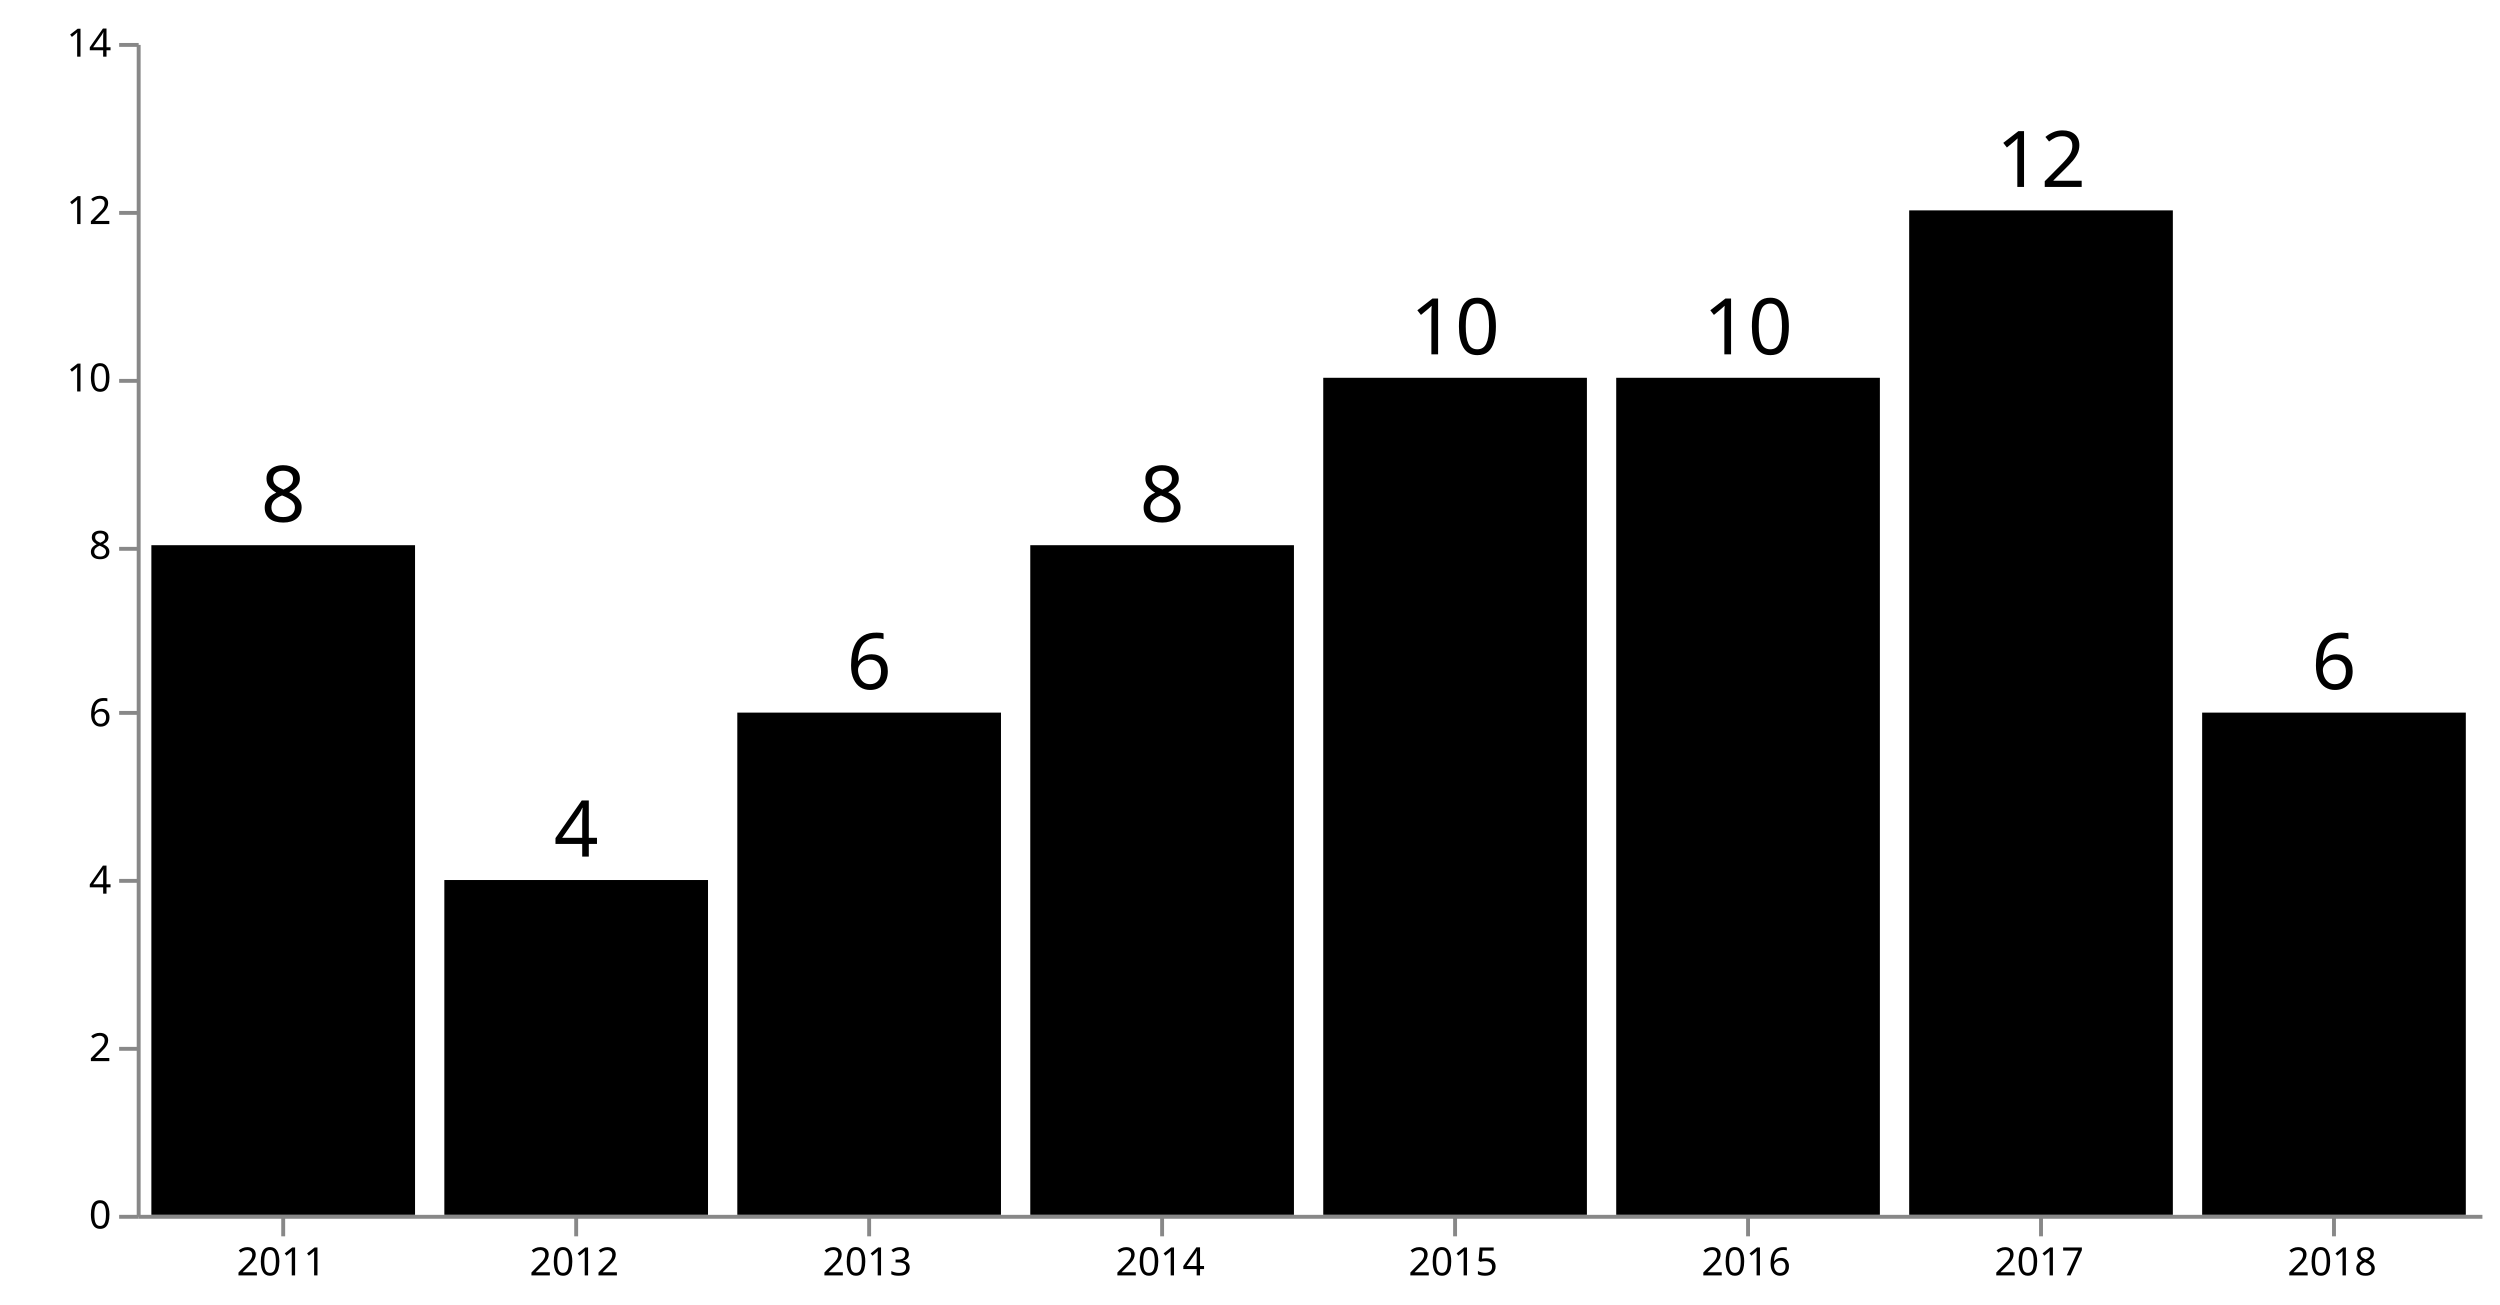
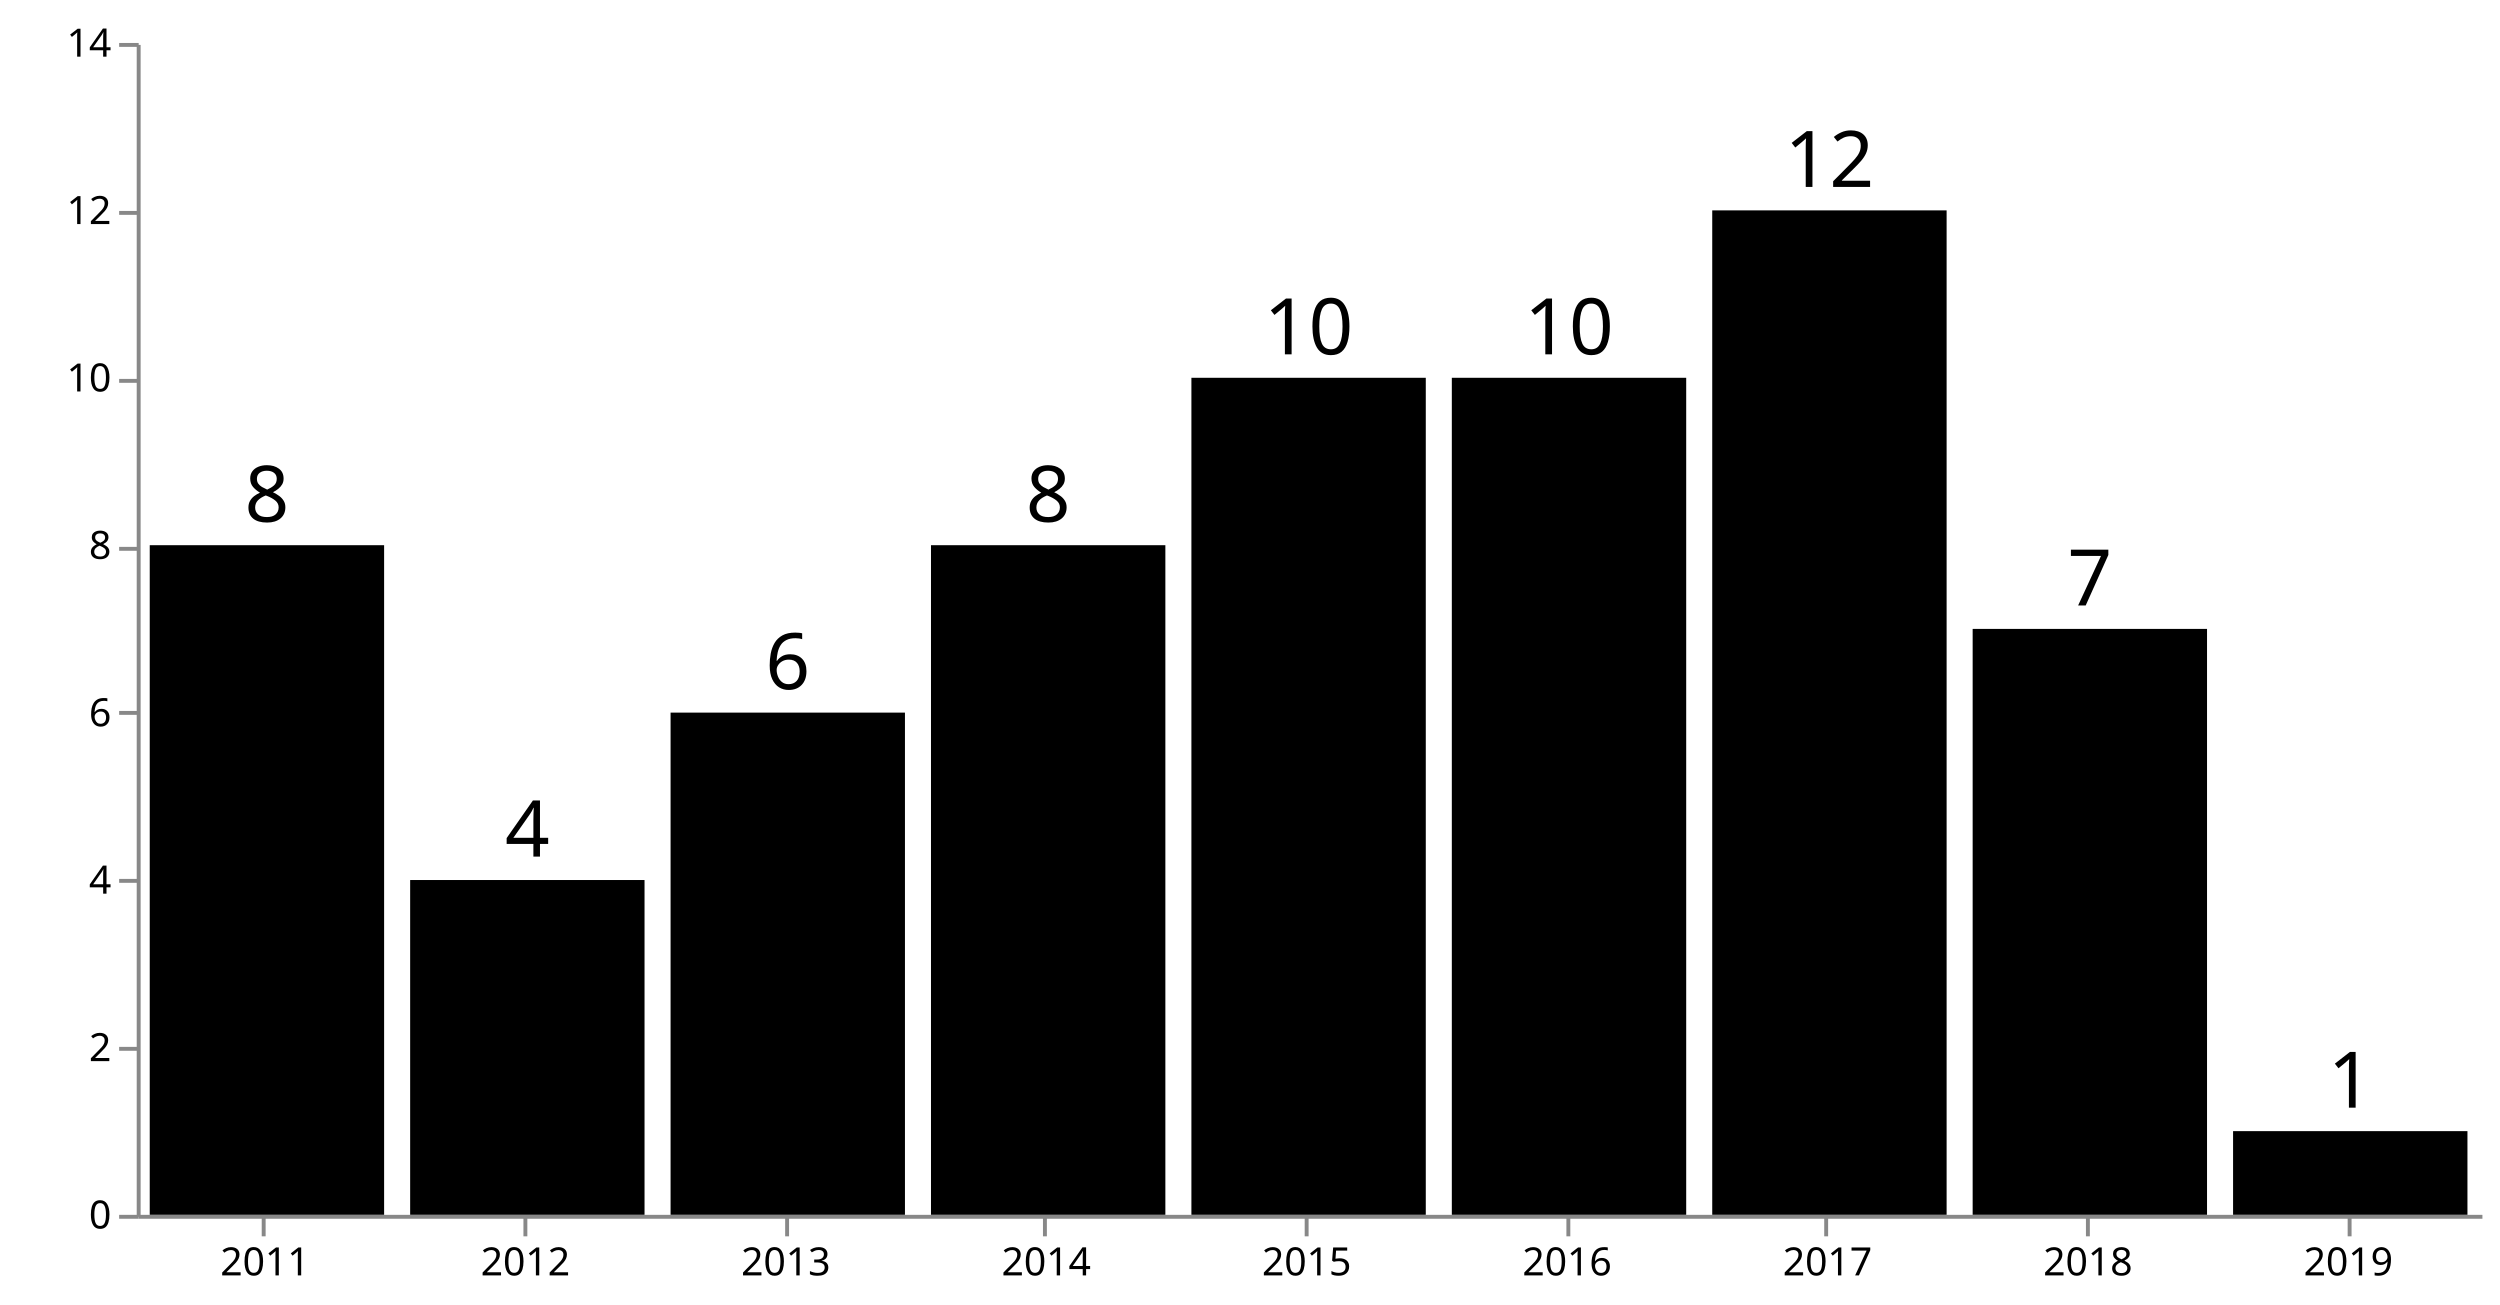
<svg xmlns="http://www.w3.org/2000/svg" class="marks" width="640" height="334" viewBox="0 0 640 334" version="1.1">
  <g transform="translate(35,11)">
    <g class="mark-group role-frame root">
      <g transform="translate(0,0)">
        <path class="background" d="M0.5,0.5h600v300h-600Z" style="fill: none; stroke: #ddd; stroke-opacity: 0;" />
        <g>
          <g class="mark-rect role-mark layer_0_marks">
-             <path d="M528.75,171.429h67.5v128.571h-67.5Z" style="fill: black;" />
-             <path d="M453.75,42.857h67.5v257.143h-67.5Z" style="fill: black;" />
-             <path d="M378.75,85.714h67.5v214.286h-67.5Z" style="fill: black;" />
-             <path d="M303.75,85.714h67.5v214.286h-67.5Z" style="fill: black;" />
-             <path d="M228.75,128.571h67.5v171.429h-67.5Z" style="fill: black;" />
-             <path d="M153.75,171.429h67.5v128.571h-67.5Z" style="fill: black;" />
-             <path d="M78.75,214.286h67.5v85.714h-67.5Z" style="fill: black;" />
-             <path d="M3.75,128.571h67.5v171.429h-67.5Z" style="fill: black;" />
+             <path d="M536.667,278.571h60v21.429h-60Z" style="fill: black;" />
+             <path d="M470,150h60v150h-60Z" style="fill: black;" />
+             <path d="M403.333,42.857h60v257.143h-60Z" style="fill: black;" />
+             <path d="M336.667,85.714h60v214.286h-60Z" style="fill: black;" />
+             <path d="M270,85.714h60v214.286h-60Z" style="fill: black;" />
+             <path d="M203.333,128.571h60v171.429h-60Z" style="fill: black;" />
+             <path d="M136.667,171.429h60v128.571h-60Z" style="fill: black;" />
+             <path d="M70,214.286h60v85.714h-60Z" style="fill: black;" />
+             <path d="M3.333,128.571h60v171.429h-60Z" style="fill: black;" />
          </g>
          <g class="mark-text role-mark layer_1_marks">
-             <text text-anchor="middle" transform="translate(562.5,165.4286)" style="font: 20px sans-serif; fill: black;">6</text>
-             <text text-anchor="middle" transform="translate(487.5,36.85714)" style="font: 20px sans-serif; fill: black;">12</text>
-             <text text-anchor="middle" transform="translate(412.5,79.71429)" style="font: 20px sans-serif; fill: black;">10</text>
-             <text text-anchor="middle" transform="translate(337.5,79.71429)" style="font: 20px sans-serif; fill: black;">10</text>
-             <text text-anchor="middle" transform="translate(262.5,122.5714)" style="font: 20px sans-serif; fill: black;">8</text>
-             <text text-anchor="middle" transform="translate(187.5,165.4286)" style="font: 20px sans-serif; fill: black;">6</text>
-             <text text-anchor="middle" transform="translate(112.5,208.2857)" style="font: 20px sans-serif; fill: black;">4</text>
-             <text text-anchor="middle" transform="translate(37.5,122.5714)" style="font: 20px sans-serif; fill: black;">8</text>
+             <text text-anchor="middle" transform="translate(566.6667,272.5714)" style="font: 20px sans-serif; fill: black;">1</text>
+             <text text-anchor="middle" transform="translate(500,144)" style="font: 20px sans-serif; fill: black;">7</text>
+             <text text-anchor="middle" transform="translate(433.3333,36.85714)" style="font: 20px sans-serif; fill: black;">12</text>
+             <text text-anchor="middle" transform="translate(366.6667,79.71429)" style="font: 20px sans-serif; fill: black;">10</text>
+             <text text-anchor="middle" transform="translate(300,79.71429)" style="font: 20px sans-serif; fill: black;">10</text>
+             <text text-anchor="middle" transform="translate(233.3333,122.5714)" style="font: 20px sans-serif; fill: black;">8</text>
+             <text text-anchor="middle" transform="translate(166.6667,165.4286)" style="font: 20px sans-serif; fill: black;">6</text>
+             <text text-anchor="middle" transform="translate(100,208.2857)" style="font: 20px sans-serif; fill: black;">4</text>
+             <text text-anchor="middle" transform="translate(33.33333,122.5714)" style="font: 20px sans-serif; fill: black;">8</text>
          </g>
          <g class="mark-group role-axis">
            <g transform="translate(0.5,300.5)">
              <path class="background" d="M0,0h0v0h0Z" style="pointer-events: none; fill: none;" />
              <g>
                <g class="mark-rule role-axis-tick" style="pointer-events: none;">
-                   <line transform="translate(37,0)" x2="0" y2="5" style="fill: none; stroke: #888; stroke-width: 1; opacity: 1;" />
-                   <line transform="translate(112,0)" x2="0" y2="5" style="fill: none; stroke: #888; stroke-width: 1; opacity: 1;" />
-                   <line transform="translate(187,0)" x2="0" y2="5" style="fill: none; stroke: #888; stroke-width: 1; opacity: 1;" />
-                   <line transform="translate(262,0)" x2="0" y2="5" style="fill: none; stroke: #888; stroke-width: 1; opacity: 1;" />
-                   <line transform="translate(337,0)" x2="0" y2="5" style="fill: none; stroke: #888; stroke-width: 1; opacity: 1;" />
-                   <line transform="translate(412,0)" x2="0" y2="5" style="fill: none; stroke: #888; stroke-width: 1; opacity: 1;" />
-                   <line transform="translate(487,0)" x2="0" y2="5" style="fill: none; stroke: #888; stroke-width: 1; opacity: 1;" />
-                   <line transform="translate(562,0)" x2="0" y2="5" style="fill: none; stroke: #888; stroke-width: 1; opacity: 1;" />
+                   <line transform="translate(32,0)" x2="0" y2="5" style="fill: none; stroke: #888; stroke-width: 1; opacity: 1;" />
+                   <line transform="translate(99,0)" x2="0" y2="5" style="fill: none; stroke: #888; stroke-width: 1; opacity: 1;" />
+                   <line transform="translate(166,0)" x2="0" y2="5" style="fill: none; stroke: #888; stroke-width: 1; opacity: 1;" />
+                   <line transform="translate(232,0)" x2="0" y2="5" style="fill: none; stroke: #888; stroke-width: 1; opacity: 1;" />
+                   <line transform="translate(299,0)" x2="0" y2="5" style="fill: none; stroke: #888; stroke-width: 1; opacity: 1;" />
+                   <line transform="translate(366,0)" x2="0" y2="5" style="fill: none; stroke: #888; stroke-width: 1; opacity: 1;" />
+                   <line transform="translate(432,0)" x2="0" y2="5" style="fill: none; stroke: #888; stroke-width: 1; opacity: 1;" />
+                   <line transform="translate(499,0)" x2="0" y2="5" style="fill: none; stroke: #888; stroke-width: 1; opacity: 1;" />
+                   <line transform="translate(566,0)" x2="0" y2="5" style="fill: none; stroke: #888; stroke-width: 1; opacity: 1;" />
                </g>
                <g class="mark-text role-axis-label" style="pointer-events: none;">
-                   <text text-anchor="middle" transform="translate(36.5,15)" style="font: 10px sans-serif; fill: #000; opacity: 1;">2011</text>
-                   <text text-anchor="middle" transform="translate(111.5,15)" style="font: 10px sans-serif; fill: #000; opacity: 1;">2012</text>
-                   <text text-anchor="middle" transform="translate(186.5,15)" style="font: 10px sans-serif; fill: #000; opacity: 1;">2013</text>
-                   <text text-anchor="middle" transform="translate(261.5,15)" style="font: 10px sans-serif; fill: #000; opacity: 1;">2014</text>
-                   <text text-anchor="middle" transform="translate(336.5,15)" style="font: 10px sans-serif; fill: #000; opacity: 1;">2015</text>
-                   <text text-anchor="middle" transform="translate(411.5,15)" style="font: 10px sans-serif; fill: #000; opacity: 1;">2016</text>
-                   <text text-anchor="middle" transform="translate(486.5,15)" style="font: 10px sans-serif; fill: #000; opacity: 1;">2017</text>
-                   <text text-anchor="middle" transform="translate(561.5,15)" style="font: 10px sans-serif; fill: #000; opacity: 1;">2018</text>
+                   <text text-anchor="middle" transform="translate(32.33333,15)" style="font: 10px sans-serif; fill: #000; opacity: 1;">2011</text>
+                   <text text-anchor="middle" transform="translate(99,15)" style="font: 10px sans-serif; fill: #000; opacity: 1;">2012</text>
+                   <text text-anchor="middle" transform="translate(165.6667,15)" style="font: 10px sans-serif; fill: #000; opacity: 1;">2013</text>
+                   <text text-anchor="middle" transform="translate(232.3333,15)" style="font: 10px sans-serif; fill: #000; opacity: 1;">2014</text>
+                   <text text-anchor="middle" transform="translate(299,15)" style="font: 10px sans-serif; fill: #000; opacity: 1;">2015</text>
+                   <text text-anchor="middle" transform="translate(365.6667,15)" style="font: 10px sans-serif; fill: #000; opacity: 1;">2016</text>
+                   <text text-anchor="middle" transform="translate(432.3333,15)" style="font: 10px sans-serif; fill: #000; opacity: 1;">2017</text>
+                   <text text-anchor="middle" transform="translate(499,15)" style="font: 10px sans-serif; fill: #000; opacity: 1;">2018</text>
+                   <text text-anchor="middle" transform="translate(565.6667,15)" style="font: 10px sans-serif; fill: #000; opacity: 1;">2019</text>
                </g>
                <g class="mark-rule role-axis-domain" style="pointer-events: none;">
                  <line transform="translate(0,0)" x2="600" y2="0" style="fill: none; stroke: #888; stroke-width: 1; opacity: 1;" />
                </g>
              </g>
            </g>
          </g>
          <g class="mark-group role-axis">
            <g transform="translate(0.5,0.5)">
              <path class="background" d="M0,0h0v0h0Z" style="pointer-events: none; fill: none;" />
              <g>
                <g class="mark-rule role-axis-tick" style="pointer-events: none;">
                  <line transform="translate(0,300)" x2="-5" y2="0" style="fill: none; stroke: #888; stroke-width: 1; opacity: 1;" />
                  <line transform="translate(0,257)" x2="-5" y2="0" style="fill: none; stroke: #888; stroke-width: 1; opacity: 1;" />
                  <line transform="translate(0,214)" x2="-5" y2="0" style="fill: none; stroke: #888; stroke-width: 1; opacity: 1;" />
                  <line transform="translate(0,171)" x2="-5" y2="0" style="fill: none; stroke: #888; stroke-width: 1; opacity: 1;" />
                  <line transform="translate(0,129)" x2="-5" y2="0" style="fill: none; stroke: #888; stroke-width: 1; opacity: 1;" />
                  <line transform="translate(0,86)" x2="-5" y2="0" style="fill: none; stroke: #888; stroke-width: 1; opacity: 1;" />
                  <line transform="translate(0,43)" x2="-5" y2="0" style="fill: none; stroke: #888; stroke-width: 1; opacity: 1;" />
                  <line transform="translate(0,0)" x2="-5" y2="0" style="fill: none; stroke: #888; stroke-width: 1; opacity: 1;" />
                </g>
                <g class="mark-text role-axis-label" style="pointer-events: none;">
                  <text text-anchor="end" transform="translate(-7,303)" style="font: 10px sans-serif; fill: #000; opacity: 1;">0</text>
                  <text text-anchor="end" transform="translate(-7,260.1429)" style="font: 10px sans-serif; fill: #000; opacity: 1;">2</text>
                  <text text-anchor="end" transform="translate(-7,217.2857)" style="font: 10px sans-serif; fill: #000; opacity: 1;">4</text>
                  <text text-anchor="end" transform="translate(-7,174.4286)" style="font: 10px sans-serif; fill: #000; opacity: 1;">6</text>
                  <text text-anchor="end" transform="translate(-7,131.5714)" style="font: 10px sans-serif; fill: #000; opacity: 1;">8</text>
                  <text text-anchor="end" transform="translate(-7,88.71429)" style="font: 10px sans-serif; fill: #000; opacity: 1;">10</text>
                  <text text-anchor="end" transform="translate(-7,45.85714)" style="font: 10px sans-serif; fill: #000; opacity: 1;">12</text>
                  <text text-anchor="end" transform="translate(-7,3)" style="font: 10px sans-serif; fill: #000; opacity: 1;">14</text>
                </g>
                <g class="mark-rule role-axis-domain" style="pointer-events: none;">
                  <line transform="translate(0,300)" x2="0" y2="-300" style="fill: none; stroke: #888; stroke-width: 1; opacity: 1;" />
                </g>
              </g>
            </g>
          </g>
        </g>
      </g>
    </g>
  </g>
</svg>
